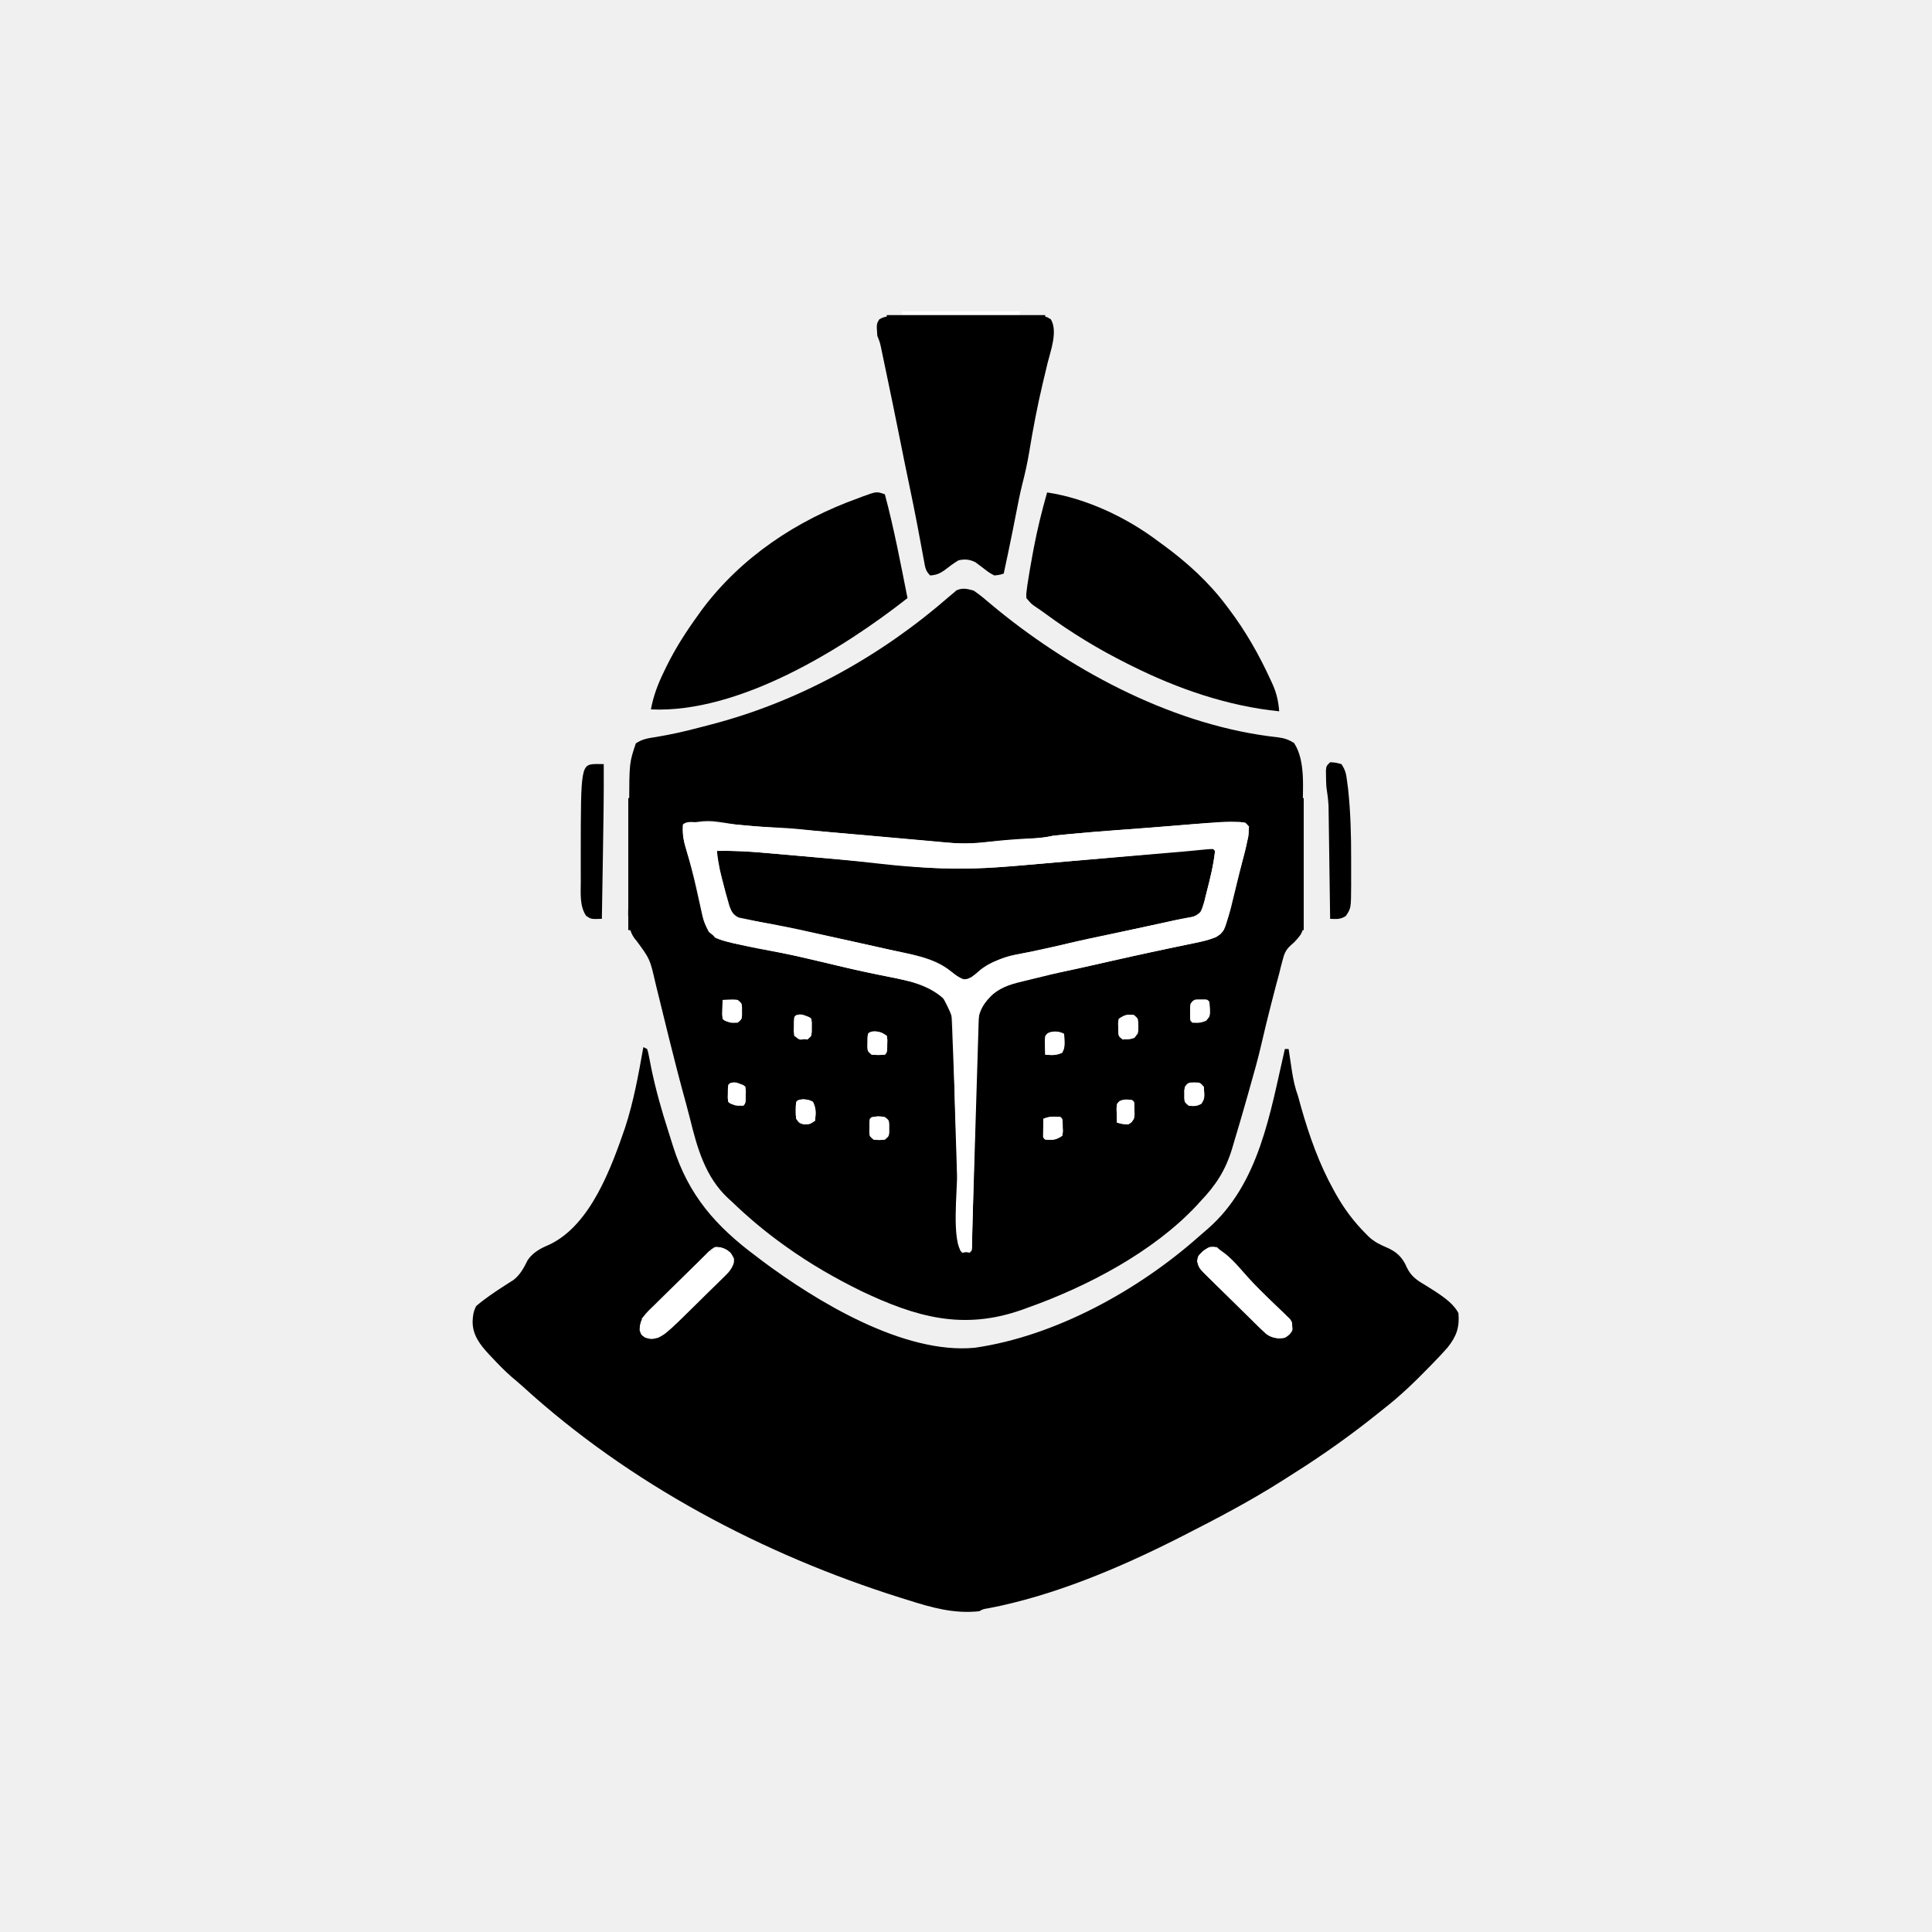
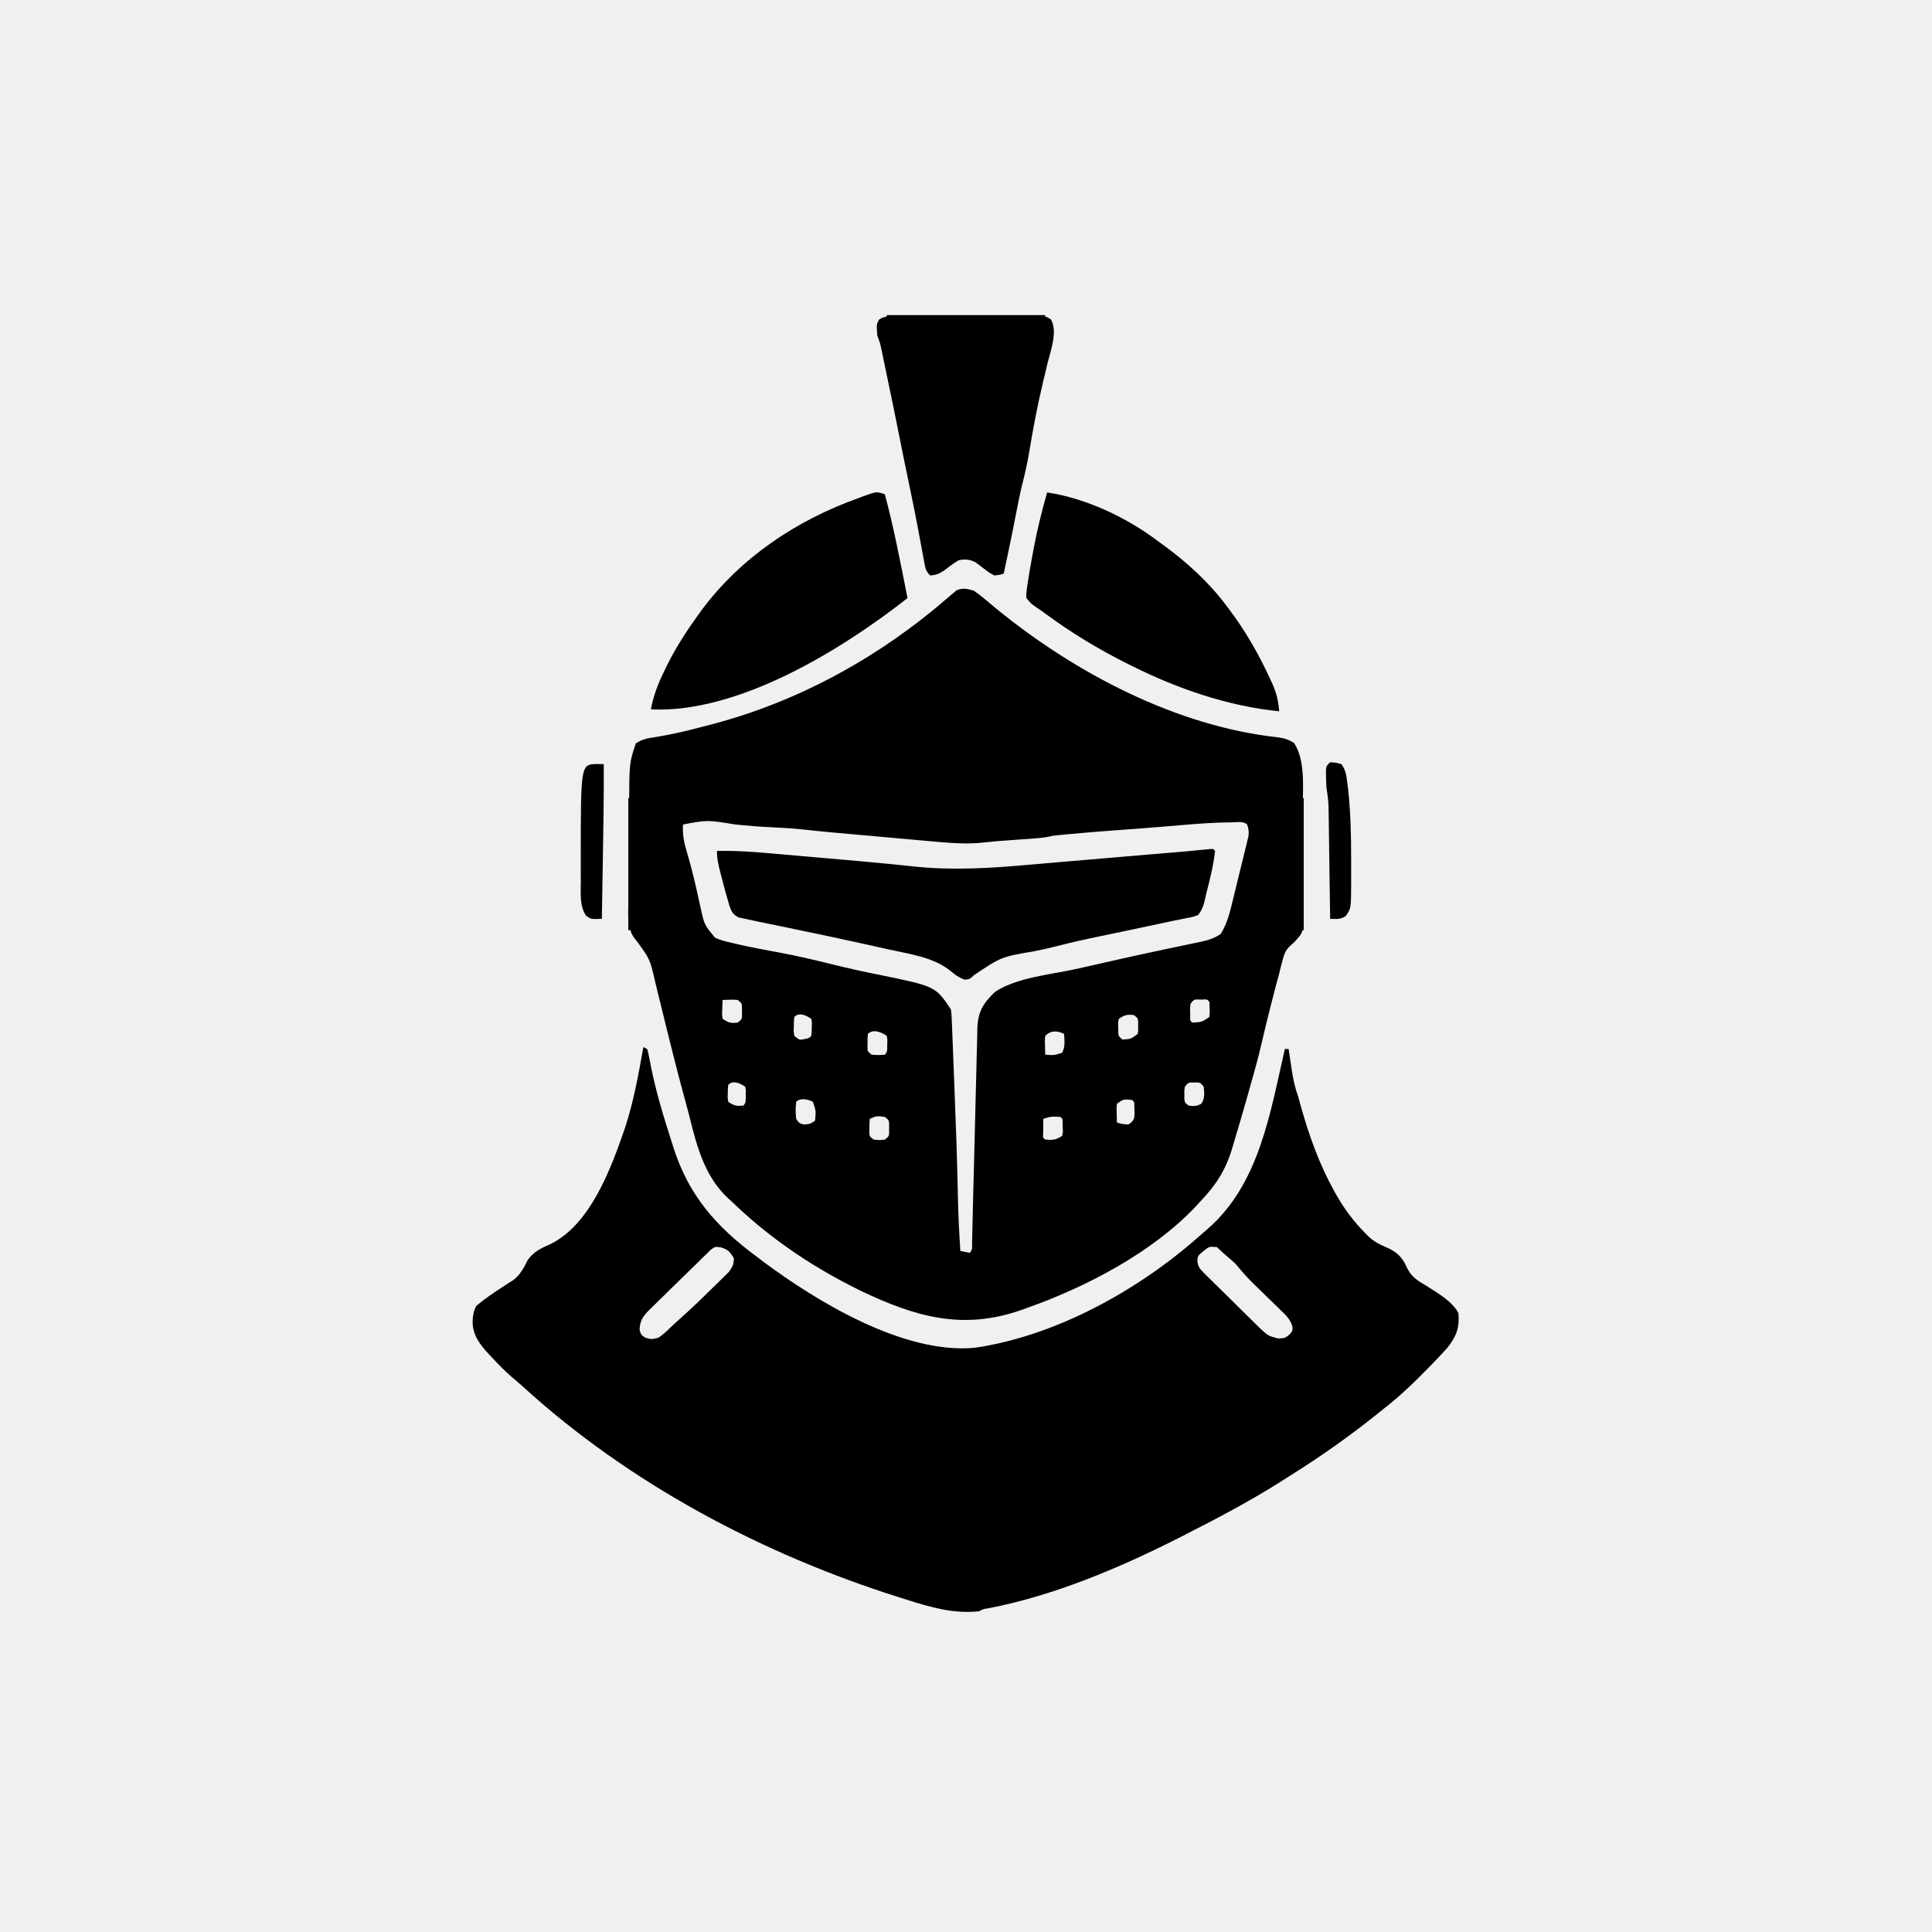
<svg xmlns="http://www.w3.org/2000/svg" width="1024" height="1024" viewBox="0 0 1024 1024" fill="none">
  <path d="M516 313C518.45 314.658 520.541 316.258 522.75 318.188C524.067 319.287 525.388 320.383 526.711 321.477C527.405 322.053 528.1 322.63 528.815 323.224C570.234 356.903 623.702 384.994 677.381 390.8C680.701 391.234 683.014 392.009 685.863 393.777C692.149 403.257 690.391 418.264 690.476 429.328C690.485 430.232 690.493 431.135 690.501 432.066C690.542 436.836 690.571 441.605 690.59 446.375C690.612 451.277 690.681 456.177 690.76 461.078C690.813 464.875 690.83 468.672 690.837 472.469C690.846 474.276 690.87 476.083 690.907 477.889C691.213 493.709 691.213 493.709 686.089 499.285C685.365 499.94 684.642 500.595 683.896 501.269C681.319 503.622 680.559 505.889 679.719 509.234C679.425 510.344 679.131 511.453 678.828 512.596C678.555 513.719 678.281 514.843 678 516C677.407 518.193 676.813 520.386 676.219 522.578C675.642 524.801 675.069 527.025 674.5 529.25C674.196 530.429 673.892 531.608 673.578 532.822C671.768 539.88 670.047 546.953 668.418 554.055C666.708 561.421 664.654 568.688 662.58 575.958C662.072 577.748 661.572 579.54 661.074 581.332C660.076 584.896 659.044 588.449 658 592C657.568 593.48 657.568 593.48 657.128 594.991C656.118 598.435 655.092 601.874 654.062 605.312C653.738 606.422 653.414 607.532 653.081 608.676C649.54 620.379 644.429 628.212 636 637C635.128 637.967 635.128 637.967 634.238 638.953C611.254 663.539 576.324 681.84 545 693C543.809 693.432 542.618 693.864 541.39 694.309C510.306 705.175 485.486 698.075 456.463 684.282C442.796 677.567 429.385 669.87 417 661C416.091 660.351 416.091 660.351 415.163 659.689C405.476 652.736 396.578 645.275 388 637C387.302 636.366 386.605 635.732 385.887 635.078C373.877 623.894 369.523 608.448 365.746 593.008C365.078 590.316 364.371 587.642 363.633 584.969C360.527 573.713 357.592 562.429 354.793 551.094C354.508 549.944 354.224 548.794 353.931 547.61C352.484 541.76 351.046 535.908 349.619 530.053C349.076 527.848 348.532 525.643 347.988 523.438C347.626 521.932 347.626 521.932 347.256 520.397C344.468 508.282 344.468 508.282 337.299 498.553C331.574 492.409 333.087 483.016 333.211 475.152C333.216 473.294 333.219 471.436 333.219 469.577C333.227 465.686 333.258 461.796 333.307 457.905C333.369 452.958 333.388 448.012 333.391 443.065C333.395 439.226 333.416 435.387 333.443 431.547C333.455 429.726 333.463 427.904 333.469 426.083C333.566 404.267 333.566 404.267 337 394C340.508 391.661 343.62 391.249 347.687 390.625C355.562 389.322 363.239 387.605 370.948 385.546C373.039 384.99 375.134 384.452 377.23 383.914C423.826 371.72 466.99 347.705 503.191 316.086C503.871 315.521 504.55 314.957 505.25 314.375C505.812 313.888 506.374 313.4 506.953 312.898C510.291 311.433 512.523 312.083 516 313ZM362 437C361.675 442.243 362.534 446.661 364.062 451.625C365.809 457.517 367.355 463.419 368.715 469.414C368.862 470.059 369.01 470.703 369.162 471.367C369.901 474.599 370.625 477.832 371.324 481.073C373.28 490.117 373.28 490.117 379 497C381.661 498.254 384.322 498.929 387.187 499.562C388.011 499.762 388.835 499.962 389.684 500.168C397.625 502.041 405.653 503.502 413.674 504.985C423.302 506.79 432.787 509.053 442.293 511.409C450.102 513.334 457.926 515.05 465.812 516.625C495.848 522.772 495.848 522.772 504 535C504.347 537.832 504.347 537.832 504.486 541.331C504.543 542.648 504.6 543.964 504.658 545.321C504.711 546.771 504.764 548.222 504.816 549.672C504.877 551.177 504.939 552.681 505.001 554.186C505.166 558.21 505.318 562.233 505.468 566.257C505.593 569.574 505.725 572.89 505.858 576.206C506.627 595.562 507.343 614.921 507.709 634.29C507.895 643.88 508.376 653.43 509 663C510.656 663.382 512.324 663.714 514 664C515.652 662.348 515.18 660.39 515.232 658.112C515.258 657.054 515.284 655.995 515.311 654.905C515.336 653.733 515.36 652.562 515.385 651.355C515.447 648.813 515.508 646.271 515.569 643.729C515.6 642.359 515.632 640.989 515.663 639.619C515.76 635.386 515.87 631.154 515.983 626.922C516.012 625.851 516.012 625.851 516.041 624.758C516.08 623.298 516.119 621.837 516.158 620.377C516.42 610.521 516.675 600.666 516.893 590.809C517.04 584.165 517.208 577.522 517.4 570.879C517.5 567.365 517.59 563.851 517.655 560.335C517.728 556.406 517.846 552.479 517.967 548.551C517.982 547.393 517.996 546.236 518.011 545.044C518.346 536.114 521.126 531.702 527.461 525.648C539.033 518.136 556.068 516.654 569.302 513.805C575.503 512.455 581.688 511.036 587.875 509.625C596.563 507.645 605.261 505.721 613.98 503.883C615.674 503.524 617.367 503.165 619.061 502.806C622.336 502.112 625.613 501.43 628.892 500.752C630.398 500.434 631.904 500.116 633.41 499.797C634.43 499.591 634.43 499.591 635.47 499.381C639.741 498.465 643.411 497.522 647 495C650.731 489.131 652.22 482.102 653.832 475.418C654.073 474.441 654.314 473.465 654.562 472.459C655.064 470.412 655.562 468.364 656.056 466.315C656.815 463.176 657.593 460.042 658.373 456.908C658.86 454.912 659.347 452.915 659.832 450.918C660.065 449.983 660.298 449.047 660.539 448.083C660.85 446.776 660.85 446.776 661.167 445.442C661.353 444.679 661.538 443.915 661.729 443.129C662.028 440.782 661.766 439.226 661 437C659.076 435.076 655.625 435.853 653.082 435.852C643.908 435.879 634.822 436.589 625.687 437.375C623.169 437.584 620.65 437.792 618.131 437.999C616.457 438.137 614.783 438.276 613.109 438.416C605.889 439.017 598.664 439.547 591.437 440.062C583.325 440.652 575.223 441.303 567.125 442.062C565.84 442.182 565.84 442.182 564.529 442.303C563.738 442.38 562.947 442.456 562.133 442.535C561.451 442.601 560.769 442.667 560.067 442.735C557.938 442.981 557.938 442.981 555.619 443.498C552.723 444.053 549.898 444.296 546.957 444.5C545.221 444.624 545.221 444.624 543.451 444.75C542.25 444.833 541.049 444.915 539.812 445C529.181 445.733 529.181 445.733 518.581 446.816C509.646 447.452 500.844 446.565 491.949 445.758C490.485 445.628 489.021 445.498 487.558 445.369C484.494 445.097 481.43 444.823 478.367 444.546C474.502 444.198 470.637 443.854 466.772 443.511C437.696 440.933 437.696 440.933 425.174 439.596C419.976 439.052 414.783 438.737 409.562 438.5C402.781 438.192 396.064 437.641 389.312 436.938C374.895 434.575 374.895 434.575 362 437ZM383 530C382.919 531.624 382.861 533.25 382.812 534.875C382.777 535.78 382.743 536.685 382.707 537.617C382.804 538.404 382.9 539.19 383 540C386.224 542.149 387.267 542.383 391 542C393.157 540.244 393.157 540.244 393.265 538.125C393.26 537.424 393.255 536.723 393.25 536C393.255 535.299 393.26 534.598 393.265 533.875C393.157 531.756 393.157 531.756 391 530C388.311 529.73 385.708 529.913 383 530ZM631 532C630.719 534.175 630.719 534.175 630.812 536.562C630.819 537.368 630.825 538.174 630.832 539.004C630.784 540.999 630.784 540.999 632 542C637.025 541.715 637.025 541.715 641 539C641.327 536.285 641.131 533.748 641 531C639.829 529.607 639.829 529.607 636.562 529.812C632.949 529.604 632.949 529.604 631 532ZM421 539C420.762 541.296 420.762 541.296 420.75 543.938C420.724 544.833 420.698 545.729 420.672 546.652C420.78 547.427 420.888 548.202 421 549C423.77 551.315 423.77 551.315 426.625 550.688C428.935 550.226 428.935 550.226 430 549C430.238 546.933 430.238 546.933 430.25 544.562C430.276 543.759 430.301 542.956 430.328 542.129C430.22 541.426 430.111 540.724 430 540C427.364 538.243 423.723 536.277 421 539ZM593 540C592.56 542.135 592.56 542.135 592.687 544.5C592.691 545.294 592.695 546.088 592.699 546.906C592.818 549.217 592.818 549.217 595 551C599.503 550.647 599.503 550.647 603 548C603.317 546.09 603.317 546.09 603.25 544C603.255 543.299 603.26 542.598 603.265 541.875C603.157 539.756 603.157 539.756 601 538C597.267 537.617 596.224 537.851 593 540ZM460 548C459.8 550.068 459.8 550.068 459.812 552.438C459.798 553.241 459.784 554.044 459.769 554.871C459.798 557.216 459.798 557.216 462 559C465.542 559.25 465.542 559.25 469 559C470.588 557.411 470.208 555.753 470.25 553.562C470.276 552.759 470.301 551.956 470.328 551.129C470.22 550.426 470.111 549.724 470 549C467.237 547.158 462.849 545.151 460 548ZM554 549C553.757 551.44 553.757 551.44 553.875 554.125C553.893 555.035 553.911 555.945 553.93 556.883C553.953 557.581 553.976 558.28 554 559C558.621 559.356 558.621 559.356 562.937 558C564.673 554.734 564.18 551.656 564 548C560.346 546.173 556.91 546.09 554 549ZM386 575C385.762 577.067 385.762 577.067 385.75 579.438C385.724 580.241 385.698 581.044 385.672 581.871C385.78 582.574 385.888 583.276 386 584C389.222 586.148 390.278 586.294 394 586C395.588 584.411 395.208 582.753 395.25 580.562C395.276 579.759 395.301 578.956 395.328 578.129C395.22 577.426 395.111 576.724 395 576C392.364 574.243 388.723 572.277 386 575ZM628 576C627.682 577.91 627.682 577.91 627.75 580C627.745 580.701 627.74 581.402 627.734 582.125C627.843 584.244 627.843 584.244 630 586C632.774 586.356 634.379 586.364 636.812 584.938C638.647 581.944 638.311 579.422 638 576C636.115 573.684 636.115 573.684 633 573.75C629.885 573.684 629.885 573.684 628 576ZM422 584C421.631 587.035 421.607 589.968 422 593C423.521 595.288 423.521 595.288 426 596C429.323 595.766 429.323 595.766 432 594C432.484 588.78 432.484 588.78 430.875 584C428.277 582.615 424.289 581.711 422 584ZM592 585C591.757 587.44 591.757 587.44 591.875 590.125C591.893 591.035 591.911 591.945 591.93 592.883C591.953 593.581 591.976 594.28 592 595C594.851 595.767 594.851 595.767 598 596C599.785 594.871 599.785 594.871 601 593C601.398 590.753 601.398 590.753 601.25 588.375C601.234 587.578 601.219 586.782 601.203 585.961C601.208 583.998 601.208 583.998 600 583C595.501 582.533 595.501 582.533 592 585ZM461 593C460.8 595.068 460.8 595.068 460.812 597.438C460.798 598.241 460.784 599.044 460.769 599.871C460.798 602.216 460.798 602.216 463 604C466 604.333 466 604.333 469 604C471.157 602.244 471.157 602.244 471.265 600.125C471.26 599.424 471.255 598.723 471.25 598C471.255 597.299 471.26 596.598 471.265 595.875C471.157 593.756 471.157 593.756 469 592C464.689 591.417 464.689 591.417 461 593ZM553 593C552.973 594.646 552.953 596.292 552.937 597.938C552.926 598.854 552.914 599.771 552.902 600.715C552.74 602.966 552.74 602.966 554 604C558.031 604.263 559.559 604.294 563 602C563.401 599.829 563.401 599.829 563.25 597.438C563.234 596.632 563.219 595.826 563.203 594.996C563.212 593.002 563.212 593.002 562 592C557.349 591.695 557.349 591.695 553 593Z" fill="black" />
  <path d="M341 555C341.99 555.495 341.99 555.495 343 556C343.575 557.86 343.575 557.86 344.043 560.32C344.226 561.236 344.409 562.152 344.597 563.096C344.792 564.096 344.987 565.095 345.187 566.125C347.508 577.374 350.57 588.25 354.093 599.176C354.999 601.997 355.879 604.826 356.758 607.656C364.886 633.461 379.38 649.975 401 666C401.91 666.701 402.82 667.402 403.758 668.125C432.502 689.595 478.991 718.035 516.812 714.318C559.566 708.107 603.494 683.743 635.469 655.354C637.018 653.984 638.584 652.637 640.152 651.289C667.512 627.457 673.189 589.834 681 556C681.66 556 682.32 556 683 556C683.193 557.302 683.387 558.604 683.586 559.945C683.848 561.672 684.112 563.398 684.375 565.125C684.564 566.409 684.564 566.409 684.758 567.719C685.469 572.344 686.397 576.585 688 581C688.571 583.039 689.132 585.081 689.687 587.125C694.055 602.405 699.263 617.084 707 631C707.326 631.589 707.652 632.178 707.988 632.785C712.453 640.721 717.562 647.562 724 654C724.523 654.523 725.047 655.047 725.586 655.586C728.343 658.099 731.165 659.578 734.562 661C740.136 663.357 743.325 666.264 745.687 671.859C747.945 676.459 750.851 678.46 755.187 681C756.531 681.838 757.87 682.682 759.207 683.531C759.855 683.942 760.503 684.354 761.17 684.777C765.467 687.648 770.645 691.29 773 696C773.651 703.553 771.977 708.226 767.293 714.164C764.939 716.855 762.492 719.439 760 722C759.405 722.615 758.811 723.23 758.198 723.864C750.191 732.112 742.11 739.963 733 747C731.948 747.841 730.897 748.683 729.847 749.527C715.833 760.753 701.24 771.118 686.057 780.7C684.036 781.977 682.024 783.265 680.012 784.555C662.945 795.434 645.032 804.836 627 814C626.032 814.493 625.065 814.985 624.068 815.493C592.977 831.191 558.398 845.779 524.078 852.379C521.103 852.84 521.103 852.84 519 854C505.499 855.426 493.757 852.041 481 848C479.765 847.614 478.529 847.228 477.257 846.83C404.578 823.999 333.723 786.516 277.254 735.031C275.246 733.222 273.196 731.485 271.125 729.75C267.446 726.537 264.088 723.06 260.75 719.5C260.242 718.966 259.734 718.432 259.211 717.882C254.493 712.769 250.416 707.655 250.5 700.375C250.653 697.078 250.888 695.224 252.375 692.25C257.127 688.176 262.29 684.745 267.547 681.359C268.336 680.849 269.124 680.338 269.937 679.812C270.648 679.365 271.358 678.918 272.09 678.457C275.801 675.626 277.663 671.902 279.742 667.781C282.779 663.48 286.963 661.45 291.687 659.438C313.105 648.912 323.935 619.043 331.249 597.857C335.852 583.889 338.415 569.449 341 555ZM376.756 662.355C376.033 663.069 375.311 663.784 374.566 664.52C373.277 665.768 373.277 665.768 371.961 667.042C371.491 667.512 371.021 667.983 370.537 668.468C368.876 670.123 367.189 671.747 365.495 673.369C362.272 676.465 359.085 679.594 355.91 682.74C354.584 684.049 353.253 685.353 351.916 686.652C349.962 688.551 348.024 690.467 346.09 692.387C345.492 692.962 344.894 693.537 344.278 694.13C340.851 697.575 339.106 699.911 339 705C339.833 707.5 339.833 707.5 342 709C345.284 709.92 345.284 709.92 349 709C351.141 707.57 352.898 705.979 354.741 704.181C356.968 702.031 359.254 699.972 361.57 697.918C367.22 692.846 372.666 687.589 378.062 682.25C378.537 681.79 379.012 681.329 379.502 680.855C380.897 679.502 382.279 678.134 383.66 676.766C384.471 675.969 385.282 675.173 386.117 674.353C388.176 671.78 388.819 670.271 389 667C387.08 663.621 385.876 662.262 382.125 661.139C379.01 660.711 379.01 660.711 376.756 662.355ZM637.75 663.188C634.81 665.646 634.81 665.646 634.631 668.442C635.082 671.571 635.918 672.531 638.149 674.733C638.837 675.424 639.525 676.114 640.234 676.826C640.987 677.556 641.74 678.287 642.515 679.039C643.283 679.802 644.05 680.564 644.841 681.35C647.299 683.787 649.774 686.206 652.25 688.625C653.903 690.262 655.556 691.9 657.207 693.539C660.243 696.541 663.279 699.542 666.333 702.526C666.946 703.126 667.559 703.726 668.19 704.344C672.247 708.073 672.247 708.073 677.5 709.438C681.011 709.267 681.011 709.267 683.5 707.312C685.225 705.137 685.225 705.137 684.917 702.701C683.701 699.119 681.503 697.021 678.828 694.473C678.309 693.961 677.789 693.45 677.254 692.923C675.595 691.293 673.923 689.677 672.25 688.062C670.593 686.449 668.94 684.832 667.289 683.213C666.263 682.208 665.233 681.207 664.2 680.211C660.874 676.975 657.939 673.578 655 670C653.637 668.714 652.245 667.458 650.812 666.25C648.801 664.542 646.867 662.867 645 661C640.9 660.628 640.9 660.628 637.75 663.188Z" fill="black" />
  <path d="M643 450C643.33 450.33 643.66 450.66 644 451C643.205 458.461 641.381 465.73 639.509 472.984C639.07 474.721 638.682 476.471 638.305 478.223C637.52 481.028 636.814 482.723 635 485C632.473 485.938 632.473 485.938 629.347 486.543C628.18 486.78 627.012 487.018 625.809 487.263C624.552 487.506 623.295 487.749 622 488C620.059 488.415 618.119 488.83 616.18 489.251C613.455 489.84 610.728 490.415 608.001 490.989C605.823 491.448 603.646 491.909 601.469 492.37C595.379 493.659 589.288 494.944 583.191 496.203C575.527 497.788 567.919 499.458 560.344 501.435C556.353 502.461 552.355 503.349 548.312 504.152C530.644 507.165 530.644 507.165 516.125 516.938C514 519 514 519 511.25 519.25C508.077 518.03 506.445 516.836 503.875 514.688C494.757 507.235 482.074 505.693 470.812 503.188C469.275 502.841 467.737 502.494 466.2 502.147C448.112 498.08 429.973 494.247 411.812 490.523C410.708 490.296 409.603 490.069 408.465 489.835C406.438 489.418 404.409 489.006 402.38 488.597C399.913 488.092 397.457 487.551 395 487C393.859 486.769 392.718 486.539 391.543 486.301C388.558 484.774 387.762 483.344 386.658 480.22C385.29 475.603 384.006 470.978 382.812 466.312C382.54 465.281 382.267 464.249 381.986 463.186C380.889 458.949 380 455.403 380 451C389.321 450.803 398.506 451.417 407.781 452.242C409.285 452.372 410.79 452.502 412.294 452.631C415.434 452.902 418.574 453.177 421.714 453.454C425.676 453.803 429.638 454.147 433.6 454.489C448.374 455.764 463.146 457.052 477.896 458.575C478.557 458.643 479.218 458.711 479.898 458.781C481.432 458.941 482.966 459.104 484.499 459.27C504.473 461.374 524.924 460.204 544.875 458.373C549.861 457.917 554.851 457.501 559.84 457.082C567.944 456.4 576.049 455.712 584.152 455.016C591.623 454.374 599.094 453.738 606.566 453.109C608.959 452.907 611.352 452.705 613.745 452.503C615.23 452.377 616.715 452.253 618.201 452.129C620.238 451.959 622.275 451.786 624.312 451.613C625.443 451.518 626.573 451.423 627.738 451.325C641.756 449.927 641.756 449.927 643 450Z" fill="black" />
-   <path d="M369.75 435.812C376.974 435.821 384.078 436.384 391.259 437.139C398.336 437.874 405.414 438.403 412.512 438.879C428.628 439.997 444.714 441.419 460.803 442.86C464.612 443.201 468.42 443.539 472.228 443.877C477.803 444.372 483.378 444.869 488.953 445.367C490.752 445.528 490.752 445.528 492.587 445.692C494.795 445.891 497.003 446.094 499.21 446.301C500.179 446.392 501.148 446.483 502.146 446.576C502.978 446.655 503.81 446.735 504.668 446.817C511.512 447.355 518.139 446.88 524.937 446.062C532.328 445.221 539.693 444.657 547.125 444.342C550.859 444.173 554.348 443.765 558 443C560.792 442.677 563.577 442.386 566.375 442.125C567.257 442.042 568.139 441.959 569.048 441.873C582.983 440.596 596.943 439.591 610.896 438.542C615.844 438.169 620.79 437.775 625.734 437.363C651.729 435.21 651.729 435.21 660 436C660.66 436.66 661.32 437.32 662 438C661.657 447.428 658.027 457.45 655.741 466.59C655.06 469.322 654.39 472.056 653.721 474.791C653.284 476.544 652.848 478.298 652.41 480.051C652.213 480.86 652.016 481.67 651.813 482.504C649.008 493.589 649.008 493.589 644.57 496.707C639.435 498.567 634.222 499.614 628.875 500.688C626.359 501.209 623.843 501.733 621.328 502.258C620.665 502.395 620.001 502.533 619.318 502.675C611.069 504.39 602.847 506.227 594.625 508.062C593.466 508.321 593.466 508.321 592.285 508.585C588.531 509.422 584.776 510.261 581.023 511.101C577.559 511.876 574.094 512.644 570.629 513.41C561.222 515.501 551.846 517.716 542.5 520.062C541.537 520.296 540.574 520.529 539.583 520.77C532.651 522.548 527.321 524.954 522.687 530.625C522.196 531.215 521.705 531.806 521.199 532.414C518.968 535.364 518.839 537.415 518.728 541.062C518.693 542.133 518.658 543.205 518.622 544.308C518.588 545.489 518.554 546.669 518.519 547.885C518.48 549.124 518.441 550.363 518.4 551.64C518.294 555.042 518.191 558.445 518.091 561.848C517.985 565.402 517.873 568.956 517.762 572.51C517.553 579.242 517.349 585.975 517.146 592.708C516.915 600.372 516.679 608.035 516.442 615.699C515.956 631.466 515.476 647.233 515 663C513.344 663.382 511.675 663.714 510 664C504.189 658.189 507.478 630.456 507.245 622.543C507.103 617.715 506.949 612.886 506.789 608.058C506.697 605.233 506.604 602.407 506.512 599.582C506.489 598.881 506.466 598.181 506.442 597.459C506.166 588.962 505.935 580.466 505.775 571.966C505.688 567.547 505.571 563.129 505.449 558.71C505.4 556.672 505.365 554.634 505.344 552.596C505.596 540.119 505.596 540.119 500.152 529.359C490.877 520.952 478.338 519.169 466.437 516.812C455.727 514.641 445.104 512.159 434.48 509.61C426.181 507.625 417.875 505.73 409.512 504.035C408.737 503.878 407.962 503.721 407.163 503.559C403.437 502.808 399.709 502.07 395.977 501.346C394.626 501.079 393.276 500.811 391.926 500.543C390.754 500.316 389.583 500.09 388.376 499.856C383.655 498.659 379.405 497.256 375.719 493.961C373.253 489.714 372.455 485.409 371.5 480.625C371.077 478.643 370.653 476.661 370.226 474.68C370.02 473.711 369.815 472.743 369.602 471.745C367.879 463.893 365.702 456.154 363.25 448.5C362.018 444.488 361.644 441.184 362 437C363.908 435.092 367.219 435.825 369.75 435.812ZM629.293 450.812C619.862 451.737 610.427 452.601 600.988 453.438C600.277 453.501 599.566 453.564 598.833 453.629C595.153 453.955 591.472 454.28 587.791 454.604C584.814 454.867 581.837 455.131 578.86 455.396C522.877 460.372 522.877 460.372 507.375 460.25C505.44 460.242 505.44 460.242 503.466 460.234C490.342 460.106 477.362 459.083 464.332 457.576C451.083 456.046 437.808 454.861 424.521 453.713C420.611 453.374 416.702 453.027 412.793 452.68C410.271 452.46 407.749 452.242 405.226 452.023C404.076 451.92 402.926 451.817 401.741 451.711C394.475 451.094 387.291 450.879 380 451C380.664 457.771 382.157 464.173 383.875 470.75C384.131 471.777 384.388 472.805 384.652 473.863C384.909 474.852 385.165 475.841 385.429 476.859C385.659 477.751 385.888 478.643 386.124 479.562C387.094 482.262 387.982 483.952 390 486C392.481 486.939 392.481 486.939 395.347 487.344C396.971 487.636 396.971 487.636 398.627 487.934C399.76 488.121 400.894 488.307 402.062 488.5C411.843 490.2 421.525 492.171 431.204 494.368C434.344 495.078 437.487 495.777 440.629 496.475C446.827 497.851 453.023 499.241 459.216 500.636C461.796 501.216 464.376 501.791 466.957 502.364C470.735 503.202 474.51 504.053 478.285 504.906C480.001 505.283 480.001 505.283 481.751 505.667C491.855 507.973 499.512 511.265 507.64 517.707C509.931 519.23 509.931 519.23 512.594 518.875C515.119 517.956 516.364 517.069 518.25 515.188C525.773 508.382 535.398 506.752 545.062 504.688C546.432 504.388 547.802 504.087 549.172 503.785C552.023 503.159 554.874 502.539 557.727 501.923C561.828 501.039 565.926 500.14 570.023 499.238C575.971 497.93 581.92 496.631 587.87 495.335C595.026 493.777 602.18 492.213 609.335 490.647C611.376 490.201 613.417 489.755 615.459 489.309C617.901 488.775 620.342 488.236 622.782 487.693C624.788 487.261 626.801 486.858 628.821 486.501C633.194 485.802 633.194 485.802 636.613 483.215C636.844 482.463 637.075 481.712 637.312 480.938C637.734 479.611 637.734 479.611 638.164 478.258C638.44 477.183 638.716 476.108 639 475C639.174 474.333 639.347 473.666 639.526 472.979C641.391 465.73 643.206 458.454 644 451C642.997 449.775 642.997 449.775 640.982 449.887C637.068 450.035 633.188 450.419 629.293 450.812Z" fill="white" />
  <path d="M476.279 167.612C477.123 167.607 477.967 167.601 478.837 167.596C481.631 167.583 484.425 167.591 487.219 167.602C489.158 167.6 491.097 167.597 493.036 167.593C497.101 167.588 501.166 167.595 505.232 167.609C510.448 167.626 515.663 167.616 520.879 167.598C524.883 167.587 528.888 167.591 532.892 167.599C534.816 167.601 536.739 167.598 538.662 167.591C541.349 167.584 544.034 167.595 546.721 167.612C547.519 167.606 548.317 167.6 549.139 167.593C554.462 167.655 554.462 167.655 556.995 169.28C560.727 175.669 556.886 185.776 555.25 192.375C554.694 194.702 554.139 197.028 553.586 199.355C553.313 200.49 553.041 201.625 552.761 202.794C549.859 215.023 547.502 227.332 545.482 239.735C544.511 245.566 543.225 251.243 541.752 256.967C540.513 261.964 539.544 267.01 538.562 272.062C538.133 274.24 537.704 276.417 537.273 278.594C537.062 279.665 536.85 280.736 536.632 281.84C535.152 289.24 533.574 296.62 532 304C529.824 304.711 529.824 304.711 527 305C524.394 303.602 524.394 303.602 521.812 301.625C520.953 300.978 520.093 300.331 519.207 299.664C518.114 298.84 518.114 298.84 517 298C513.922 296.461 511.302 296.232 508 297C505.321 298.631 502.889 300.426 500.43 302.371C497.844 304.105 496.098 304.797 493 305C490.406 302.406 490.364 300.64 489.703 297.043C489.47 295.8 489.236 294.557 488.996 293.276C488.874 292.611 488.753 291.945 488.628 291.26C487.983 287.723 487.312 284.192 486.644 280.66C486.508 279.936 486.372 279.211 486.232 278.465C484.887 271.333 483.424 264.228 481.937 257.125C480.125 248.445 478.345 239.761 476.625 231.062C474.578 220.756 472.452 210.466 470.298 200.181C469.934 198.441 469.57 196.701 469.208 194.96C468.699 192.516 468.186 190.072 467.672 187.629C467.518 186.887 467.364 186.146 467.205 185.382C466.424 181.585 466.424 181.585 465 178C464.547 171.771 464.547 171.771 465.998 169.302C469.191 167.225 472.592 167.584 476.279 167.612Z" fill="black" />
  <path d="M555 261C575.804 264.125 597.313 274.347 614 287C615.023 287.744 616.047 288.488 617.101 289.254C629.475 298.369 640.77 308.672 650 321C650.396 321.521 650.793 322.043 651.201 322.58C660.158 334.416 667.339 347.005 673.5 360.5C673.838 361.229 674.177 361.959 674.526 362.71C676.651 367.519 677.575 371.756 678 377C650.926 374.291 624.272 365.109 600 353C599.125 352.565 598.25 352.131 597.349 351.683C582.09 344.039 567.836 335.4 554.094 325.27C552.27 323.932 550.424 322.624 548.531 321.387C546.562 320 546.562 320 544 317C543.889 314.974 543.889 314.974 544.199 312.621C544.314 311.731 544.43 310.842 544.548 309.925C545.367 304.621 546.266 299.339 547.25 294.062C547.467 292.888 547.685 291.714 547.909 290.505C549.804 280.531 552.207 270.757 555 261Z" fill="black" />
  <path d="M469 262C473.855 280.134 477.338 298.597 481 317C446.034 344.449 391.441 378.134 345 376C346.317 368.768 348.673 362.664 351.875 356.062C352.357 355.063 352.838 354.063 353.335 353.033C358.078 343.439 363.728 334.654 370 326C370.624 325.125 371.248 324.249 371.89 323.348C392.796 295.288 422.313 275.689 455 264C455.792 263.699 456.584 263.397 457.4 263.086C464.625 260.448 464.625 260.448 469 262Z" fill="black" />
  <path d="M705 404C708 404.188 708 404.188 711 405C713.303 408.455 713.544 410.59 714.062 414.688C714.218 415.867 714.374 417.046 714.535 418.262C715.845 430.541 716.164 442.811 716.13 455.148C716.125 457.526 716.13 459.904 716.137 462.281C716.136 463.823 716.135 465.365 716.133 466.906C716.135 467.602 716.137 468.298 716.139 469.015C716.08 481.399 716.08 481.399 713.312 485.5C710.378 487.403 708.433 487.113 705 487C704.99 486.226 704.979 485.453 704.969 484.655C704.87 477.344 704.768 470.032 704.66 462.72C704.605 458.962 704.552 455.203 704.503 451.445C704.455 447.814 704.402 444.183 704.347 440.552C704.327 439.17 704.308 437.789 704.291 436.407C704.266 434.464 704.236 432.521 704.205 430.578C704.19 429.474 704.174 428.371 704.158 427.234C703.989 423.773 703.52 420.424 703 417C702.892 415.064 702.826 413.126 702.812 411.188C702.798 410.253 702.784 409.318 702.769 408.355C703 406 703 406 705 404Z" fill="black" />
  <path d="M316.562 404.938C317.697 404.958 318.831 404.979 320 405C320.096 421.506 319.814 438.006 319.536 454.509C319.475 458.184 319.415 461.858 319.355 465.533C319.239 472.689 319.12 479.844 319 487C313.289 487.195 313.289 487.195 310.687 485.438C307.078 480.225 307.841 473.055 307.832 466.902C307.828 466.039 307.824 465.175 307.819 464.285C307.81 461.502 307.81 458.72 307.812 455.938C307.812 454.994 307.812 454.051 307.812 453.078C307.856 405.09 307.856 405.09 316.562 404.938Z" fill="black" />
-   <path d="M643.562 660.938C650.815 664.099 656.039 670.998 661.25 676.75C664.91 680.788 668.664 684.678 672.597 688.453C673.378 689.208 674.158 689.962 674.962 690.739C676.513 692.231 678.076 693.71 679.651 695.175C680.36 695.86 681.07 696.544 681.801 697.25C682.442 697.853 683.083 698.457 683.743 699.078C685 701 685 701 684.77 703.621C683.884 706.358 683.439 707.455 681 709C676.819 709.465 674.712 709.487 671.192 707.082C670.288 706.186 669.384 705.29 668.453 704.367C667.948 703.877 667.444 703.386 666.924 702.881C665.837 701.821 664.757 700.753 663.684 699.679C661.978 697.978 660.246 696.307 658.506 694.642C655.497 691.757 652.521 688.841 649.559 685.909C648.337 684.704 647.109 683.504 645.876 682.309C644.067 680.554 642.274 678.783 640.484 677.008C639.931 676.478 639.378 675.947 638.809 675.401C636.52 673.099 635.102 671.538 634.489 668.304C635.468 663.888 639.087 661.047 643.562 660.938Z" fill="white" />
-   <path d="M379 661C382.823 661.261 384.579 661.612 387.437 664.25C389 667 389 667 388.969 669.274C387.588 673.16 384.956 675.556 382.058 678.367C381.457 678.965 380.856 679.563 380.237 680.179C378.313 682.087 376.375 683.981 374.437 685.875C373.16 687.141 371.883 688.408 370.607 689.676C351.347 708.749 351.347 708.749 345.5 709.375C342 709 342 709 340 707.312C338.727 704.369 339.091 703.041 340 700C341.325 698.499 341.325 698.499 343.133 697.109C347.34 693.643 351.201 689.927 355.054 686.078C355.686 685.448 356.318 684.817 356.969 684.168C358.275 682.862 359.58 681.555 360.884 680.247C362.887 678.237 364.896 676.234 366.906 674.23C368.185 672.951 369.464 671.671 370.742 670.391C371.341 669.794 371.94 669.197 372.557 668.582C374.975 666.15 377.091 663.863 379 661Z" fill="white" />
-   <path d="M478 165C498.79 165 519.58 165 541 165C540.67 165.66 540.34 166.32 540 167C519.54 167 499.08 167 478 167C478 166.34 478 165.68 478 165Z" fill="white" />
-   <path d="M601 538C603 540 603 540 603.375 543.937C603.294 546.895 603.238 547.708 601.312 550.062C598.428 551.232 596.927 550.949 594 550C592.411 548.411 592.792 546.753 592.75 544.562C592.724 543.759 592.698 542.956 592.672 542.129C592.78 541.426 592.888 540.724 593 540C596.224 537.851 597.267 537.617 601 538Z" fill="white" />
-   <path d="M562 592C563.588 593.589 563.208 595.247 563.25 597.438C563.288 598.642 563.288 598.642 563.328 599.871C563.22 600.574 563.111 601.276 563 602C559.559 604.294 558.031 604.263 554 604C553 603 553 603 552.902 600.715C552.914 599.798 552.925 598.882 552.937 597.938C552.946 597.018 552.955 596.099 552.965 595.152C552.976 594.442 552.988 593.732 553 593C555.982 591.509 558.716 591.881 562 592Z" fill="white" />
-   <path d="M425.875 582.75C429 583 429 583 430.875 584C432.775 587.378 432.365 590.166 432 594C429 596 429 596 426.437 595.75C424 595 424 595 422 593C421.769 590.871 421.769 590.871 421.812 588.438C421.819 587.632 421.825 586.826 421.832 585.996C422.1 582.805 422.62 583.033 425.875 582.75Z" fill="white" />
-   <path d="M463.875 546.812C467 547 467 547 470 549C470.328 551.129 470.328 551.129 470.25 553.562C470.234 554.368 470.219 555.174 470.203 556.004C470 558 470 558 469 559C465.562 559.188 465.562 559.188 462 559C460 557 460 557 459.769 554.871C459.791 553.666 459.791 553.666 459.812 552.438C459.819 551.632 459.825 550.826 459.832 549.996C460.101 546.799 460.611 547.025 463.875 546.812Z" fill="white" />
-   <path d="M465.437 591.812C469 592 469 592 471 594C471.265 595.875 471.265 595.875 471.25 598C471.255 598.701 471.26 599.402 471.265 600.125C471 602 471 602 469 604C466 604.25 466 604.25 463 604C461 602 461 602 460.769 599.871C460.791 598.666 460.791 598.666 460.812 597.438C460.819 596.632 460.825 595.826 460.832 594.996C461.123 591.534 461.827 592.009 465.437 591.812Z" fill="white" />
-   <path d="M383 530C389.054 529.805 389.054 529.805 391 530C393 532 393 532 393.265 533.875C393.26 534.576 393.255 535.277 393.25 536C393.255 536.701 393.26 537.402 393.265 538.125C393 540 393 540 391 542C384.423 541.423 384.423 541.423 383 540C382.928 538.314 382.916 536.625 382.937 534.938C382.946 534.018 382.955 533.099 382.965 532.152C382.976 531.442 382.988 530.732 383 530Z" fill="white" />
-   <path d="M559 546.812C562 547 562 547 564 548C564.36 555.322 564.36 555.322 562.937 558C559.979 559.527 557.263 559.185 554 559C553.946 557.375 553.907 555.75 553.875 554.125C553.852 553.22 553.828 552.315 553.805 551.383C554.115 547.593 555.315 547.043 559 546.812Z" fill="white" />
-   <path d="M636.562 529.812C640 530 640 530 641 531C641.589 538.302 641.589 538.302 639.312 541C636.662 542.146 634.859 542.309 632 542C630.411 540.411 630.83 538.752 630.812 536.562C630.798 535.759 630.784 534.956 630.769 534.129C631.2 530.154 632.794 530.011 636.562 529.812Z" fill="white" />
-   <path d="M597.062 582.812C600 583 600 583 601 584C601.203 585.961 601.203 585.961 601.25 588.375C601.288 589.562 601.288 589.562 601.328 590.773C601 593 601 593 599.683 594.809C598 596 598 596 594.812 595.688C593.884 595.461 592.956 595.234 592 595C591.946 593.375 591.907 591.75 591.875 590.125C591.852 589.22 591.828 588.315 591.805 587.383C592.118 583.552 593.346 583.04 597.062 582.812Z" fill="white" />
-   <path d="M633 573.75C636 574 636 574 638 576C638.554 582.096 638.554 582.096 636.812 584.938C634.379 586.364 632.774 586.356 630 586C628 584 628 584 627.734 582.125C627.739 581.424 627.745 580.723 627.75 580C627.745 579.299 627.74 578.598 627.734 577.875C628.225 574.407 629.711 574.024 633 573.75Z" fill="white" />
-   <path d="M422 538C428.72 538.72 428.72 538.72 430 540C430.168 541.996 430.168 541.996 430.187 544.438C430.201 545.241 430.216 546.044 430.23 546.871C430 549 430 549 428 551C425.384 550.673 423.359 550.18 421 549C420.973 547.354 420.953 545.708 420.937 544.062C420.926 543.146 420.914 542.229 420.902 541.285C421 539 421 539 422 538Z" fill="white" />
-   <path d="M387 574C393.72 574.72 393.72 574.72 395 576C395.098 577.497 395.13 578.999 395.125 580.5C395.127 581.315 395.13 582.129 395.133 582.969C395 585 395 585 394 586C387.28 585.28 387.28 585.28 386 584C385.902 582.503 385.87 581.001 385.875 579.5C385.872 578.685 385.87 577.871 385.867 577.031C386 575 386 575 387 574Z" fill="white" />
  <path d="M470 168C497.72 168 525.44 168 554 168C554 168.33 554 168.66 554 169C526.28 169 498.56 169 470 169C470 168.67 470 168.34 470 168Z" fill="black" />
  <path d="M470 167C497.72 167 525.44 167 554 167C554 167.33 554 167.66 554 168C526.28 168 498.56 168 470 168C470 167.67 470 167.34 470 167Z" fill="black" />
-   <path d="M376 663C376.66 663.33 377.32 663.66 378 664C366.12 675.88 354.24 687.76 342 700C341.34 699.67 340.68 699.34 340 699C351.88 687.12 363.76 675.24 376 663Z" fill="white" />
  <path d="M334 422C334.33 422 334.66 422 335 422C335 445.43 335 468.86 335 493C334.67 493 334.34 493 334 493C334 469.57 334 446.14 334 422Z" fill="black" />
  <path d="M333 423C333.33 423 333.66 423 334 423C334 446.1 334 469.2 334 493C333.67 493 333.34 493 333 493C333 469.9 333 446.8 333 423Z" fill="black" />
  <path d="M690 423C690.33 423 690.66 423 691 423C691 446.1 691 469.2 691 493C690.67 493 690.34 493 690 493C690 469.9 690 446.8 690 423Z" fill="black" />
  <path d="M689 425C689.33 425 689.66 425 690 425C690 447.44 690 469.88 690 493C689.67 493 689.34 493 689 493C689 470.56 689 448.12 689 425Z" fill="black" />
</svg>
